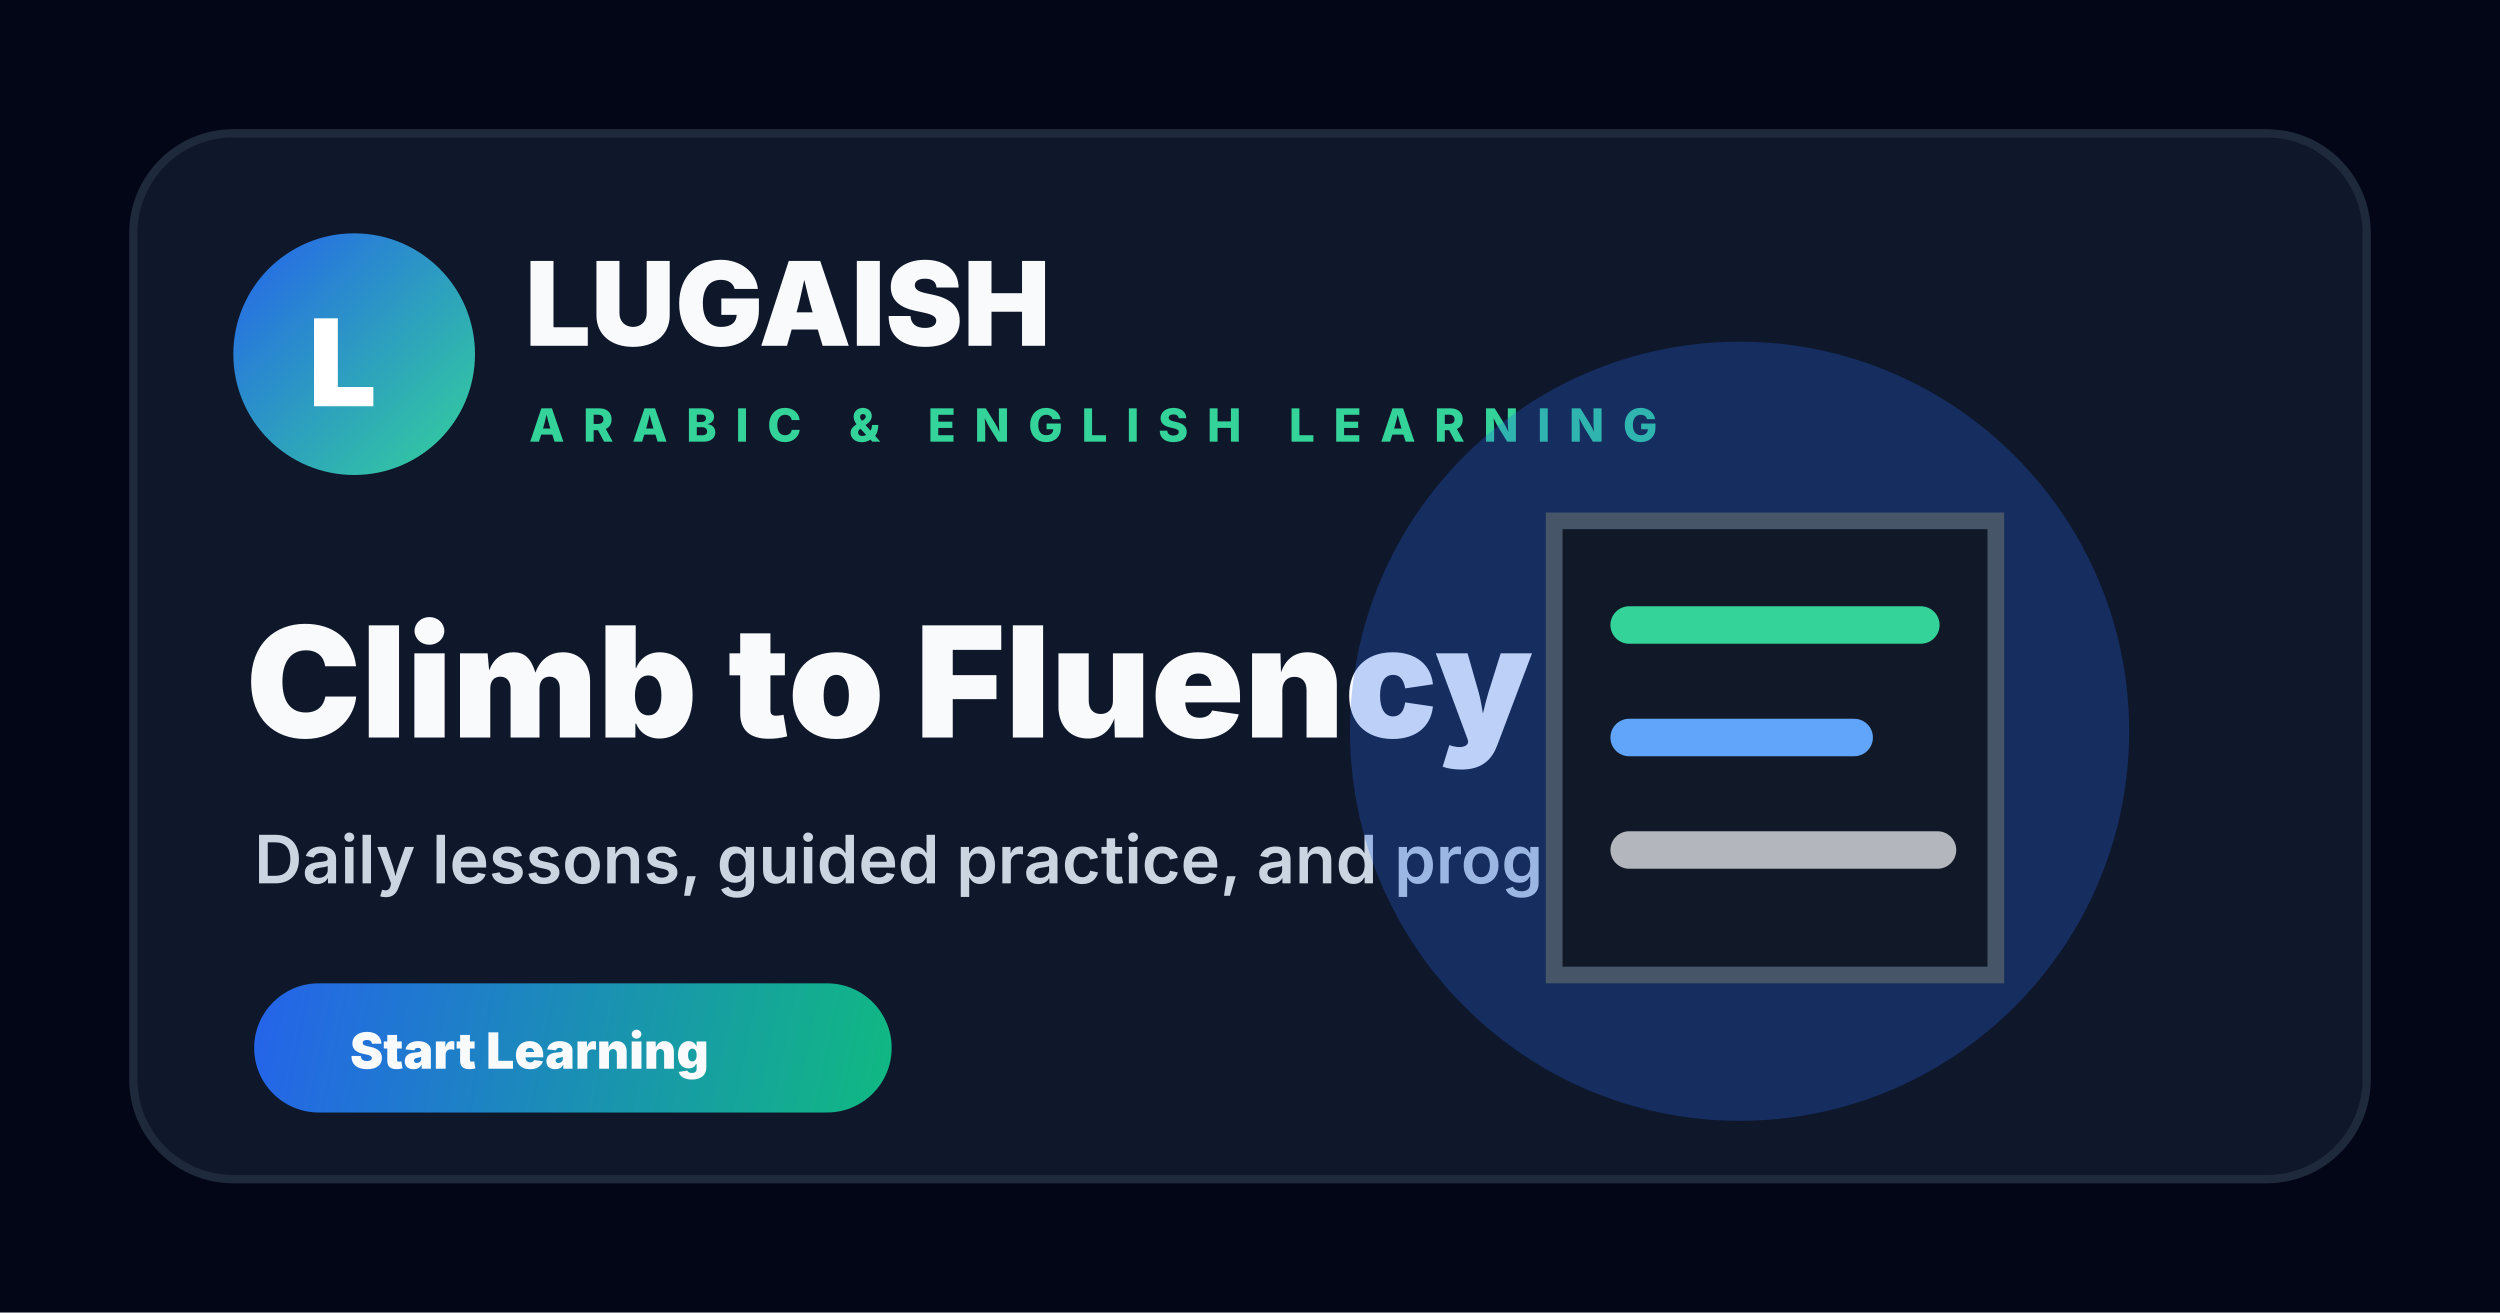
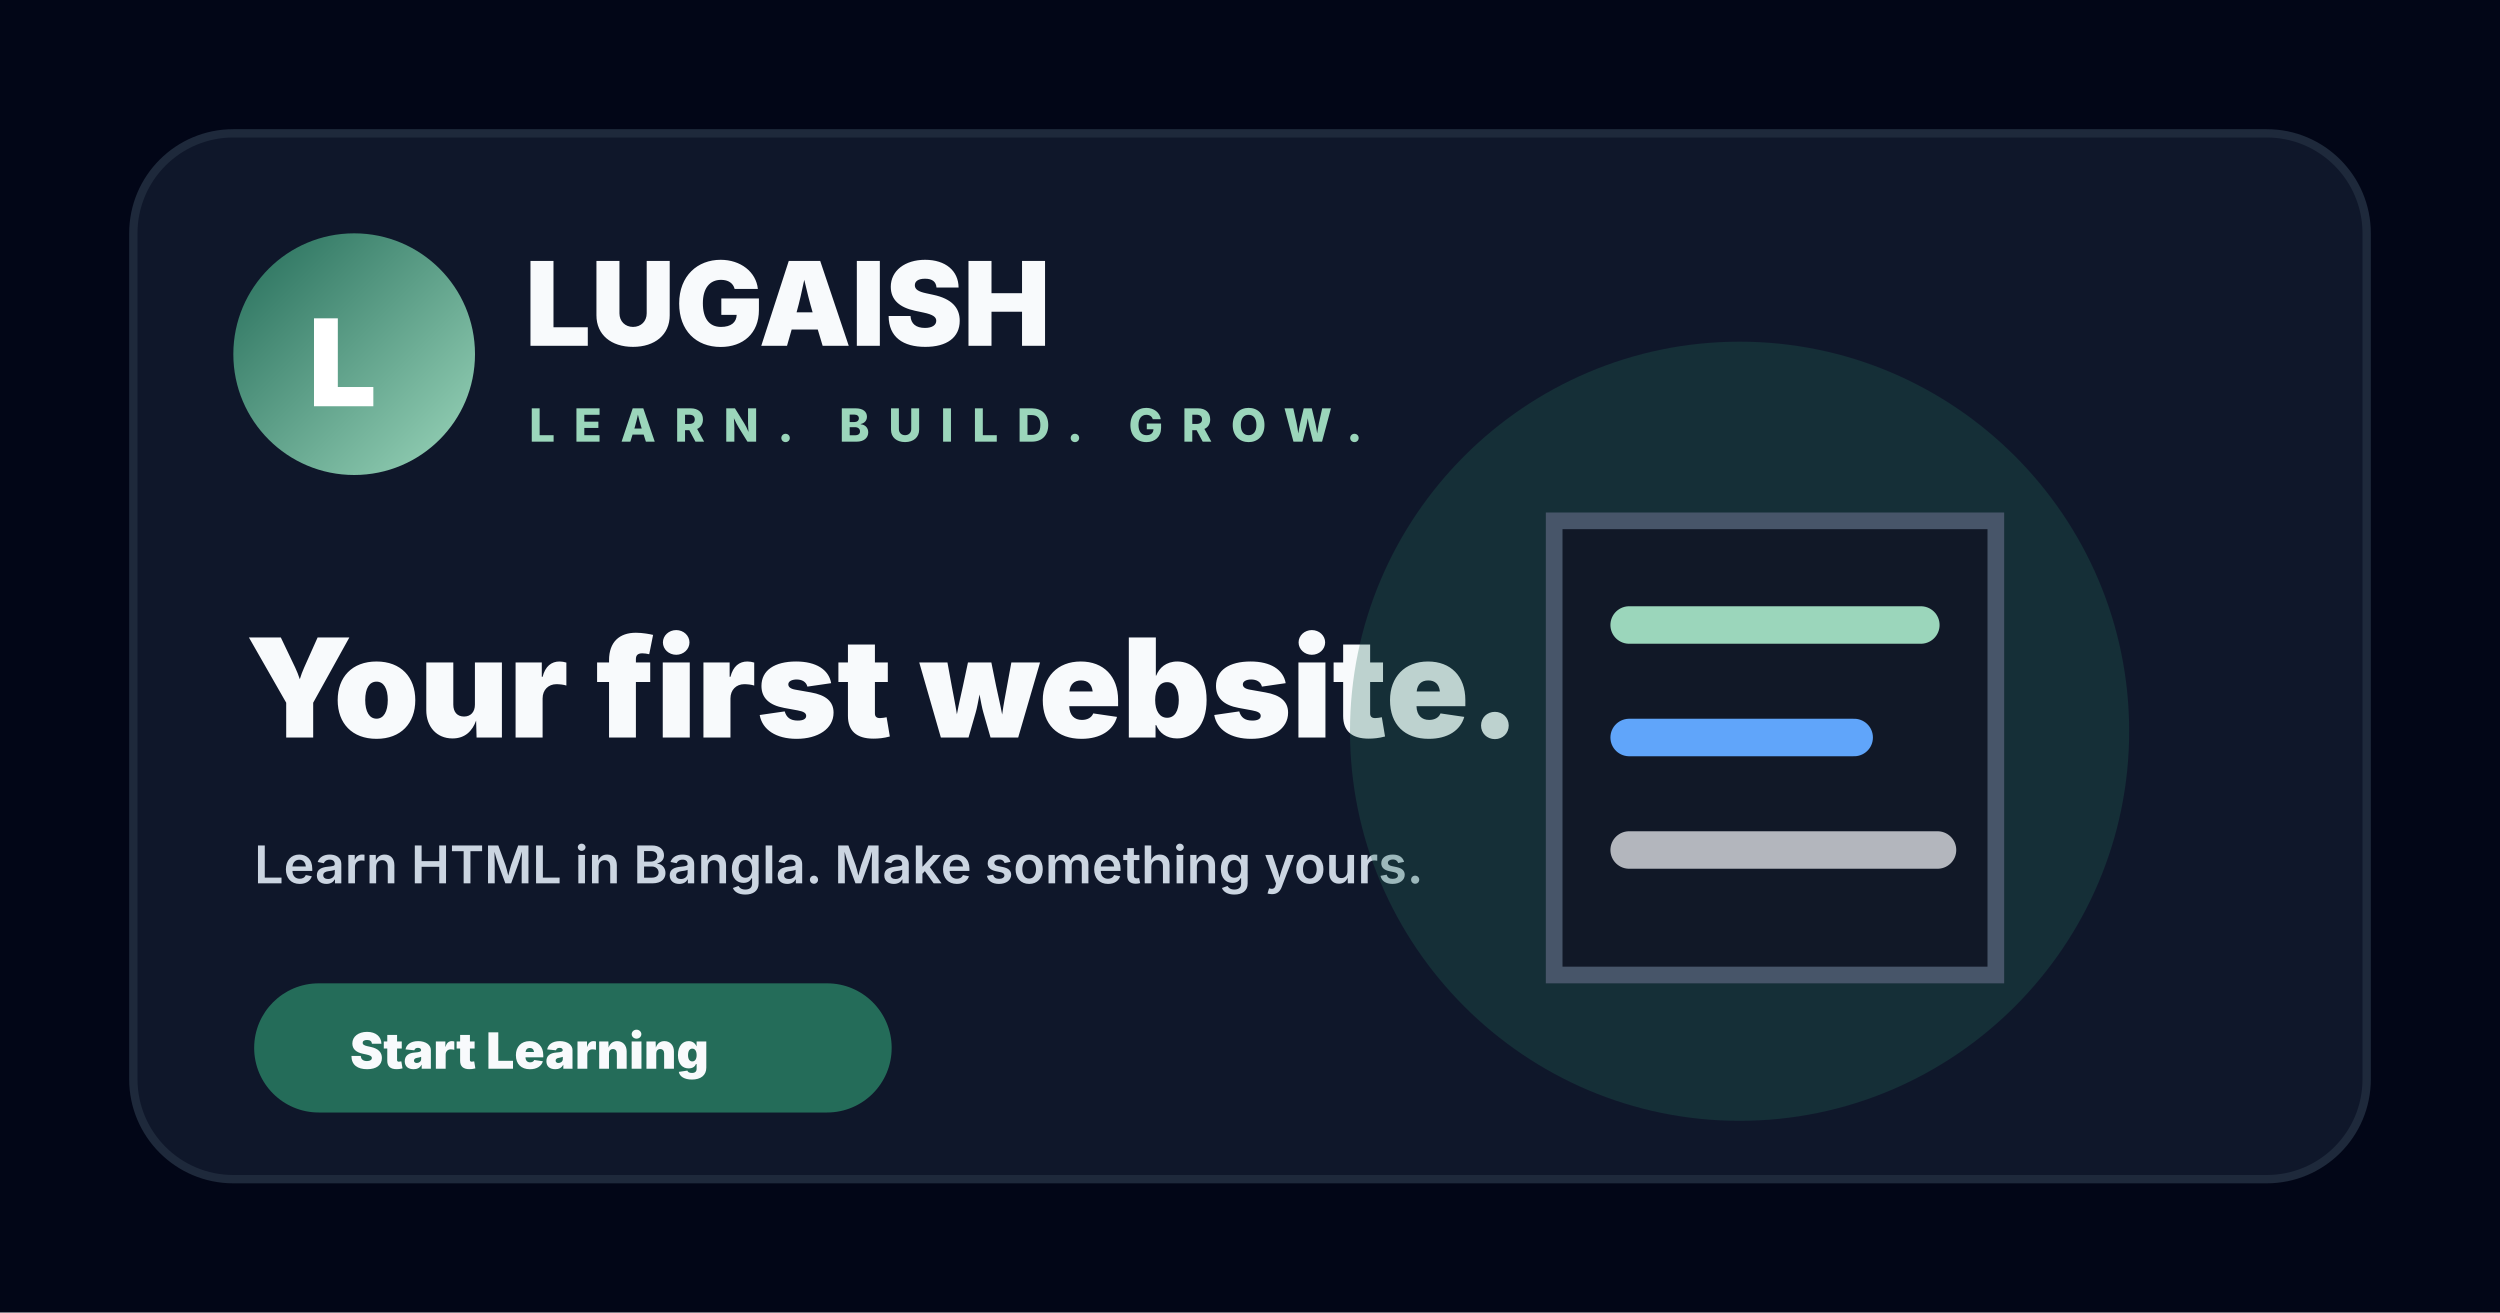
<svg xmlns="http://www.w3.org/2000/svg" width="1200" height="630" viewBox="0 0 1200 630" fill="none">
  <rect width="1200" height="630" fill="#020617" />
  <rect x="64" y="64" width="1072" height="502" rx="48" fill="#0F172A" stroke="#1E293B" stroke-width="4" />
  <circle cx="170" cy="170" r="58" fill="url(#logoGradient)" />
  <text x="148" y="195" fill="white" font-family="Inter, Arial, sans-serif" font-size="58" font-weight="900">L</text>
  <text x="252" y="166" fill="#F8FAFC" font-family="Inter, Arial, sans-serif" font-size="56" font-weight="900">LUGAISH</text>
-   <text x="254" y="212" fill="#34D399" font-family="Inter, Arial, sans-serif" font-size="22" font-weight="800" letter-spacing="9">ARABIC &amp; ENGLISH LEARNING</text>
-   <text x="118" y="354" fill="#F8FAFC" font-family="Inter, Arial, sans-serif" font-size="74" font-weight="900">Climb to Fluency</text>
-   <text x="122" y="424" fill="#CBD5E1" font-family="Inter, Arial, sans-serif" font-size="32" font-weight="600">Daily lessons, guided practice, and progress tracking.</text>
+   <text x="254" y="212" fill="#9bd6bb" font-family="Inter, Arial, sans-serif" font-size="22" font-weight="800" letter-spacing="9">LEARN. BUILD. GROW.</text>
+   <text x="118" y="354" fill="#F8FAFC" font-family="Inter, Arial, sans-serif" font-size="66" font-weight="900">Your first website.</text>
+   <text x="122" y="424" fill="#CBD5E1" font-family="Inter, Arial, sans-serif" font-size="25" font-weight="600">Learn HTML in Bangla. Make something yours.</text>
  <rect x="122" y="472" width="306" height="62" rx="31" fill="url(#buttonGradient)" />
  <text x="168" y="513" fill="#F8FAFC" font-family="Inter, Arial, sans-serif" font-size="24" font-weight="900">Start Learning</text>
-   <path d="M835 164C938 164 1022 248 1022 351C1022 454 938 538 835 538C732 538 648 454 648 351C648 248 732 164 835 164Z" fill="#2563EB" opacity="0.28" />
+   <path d="M835 164C938 164 1022 248 1022 351C1022 454 938 538 835 538C732 538 648 454 648 351C648 248 732 164 835 164Z" fill="#246c59" opacity="0.28" />
  <path d="M746 250H958V468H746V250Z" fill="#111827" stroke="#475569" stroke-width="8" />
-   <path d="M782 300H922" stroke="#34D399" stroke-width="18" stroke-linecap="round" />
+   <path d="M782 300H922" stroke="#9bd6bb" stroke-width="18" stroke-linecap="round" />
  <path d="M782 354H890" stroke="#60A5FA" stroke-width="18" stroke-linecap="round" />
  <path d="M782 408H930" stroke="#F8FAFC" stroke-width="18" stroke-linecap="round" opacity="0.7" />
  <defs>
    <linearGradient id="logoGradient" x1="112" y1="112" x2="228" y2="228" gradientUnits="userSpaceOnUse">
-       <stop stop-color="#2563EB" />
-       <stop offset="1" stop-color="#34D399" />
+       <stop stop-color="#246c59" />
+       <stop offset="1" stop-color="#9bd6bb" />
    </linearGradient>
    <linearGradient id="buttonGradient" x1="122" y1="472" x2="428" y2="534" gradientUnits="userSpaceOnUse">
-       <stop stop-color="#2563EB" />
-       <stop offset="1" stop-color="#10B981" />
+       <stop stop-color="#246c59" />
+       <stop offset="1" stop-color="#246c59" />
    </linearGradient>
  </defs>
</svg>
